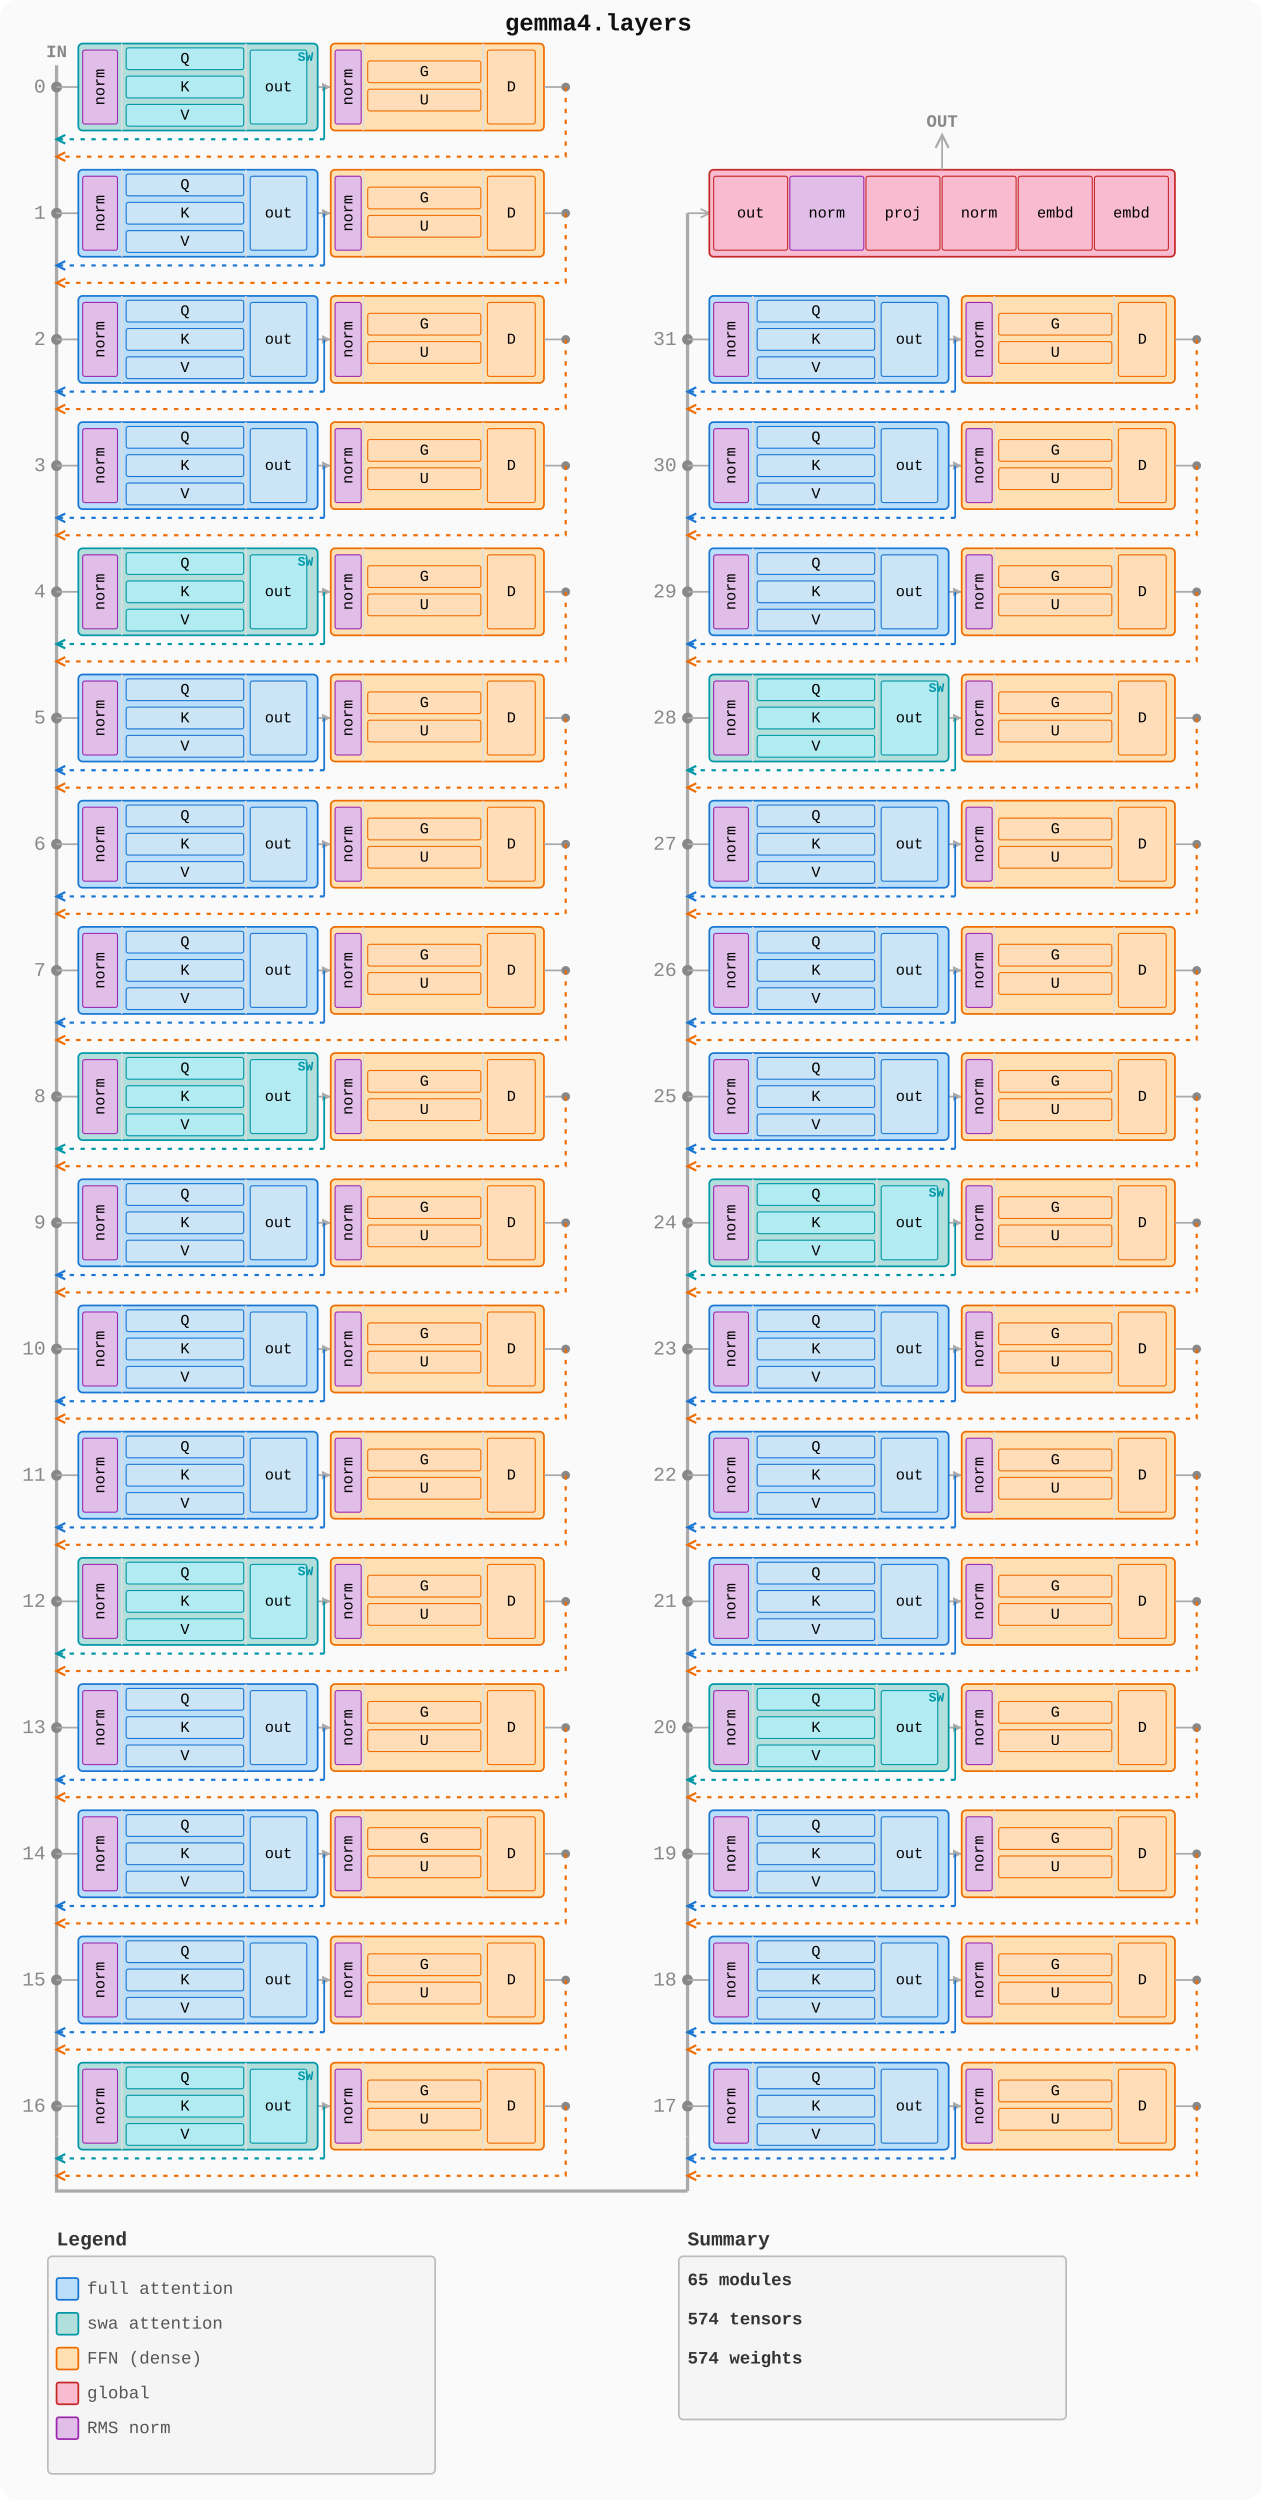
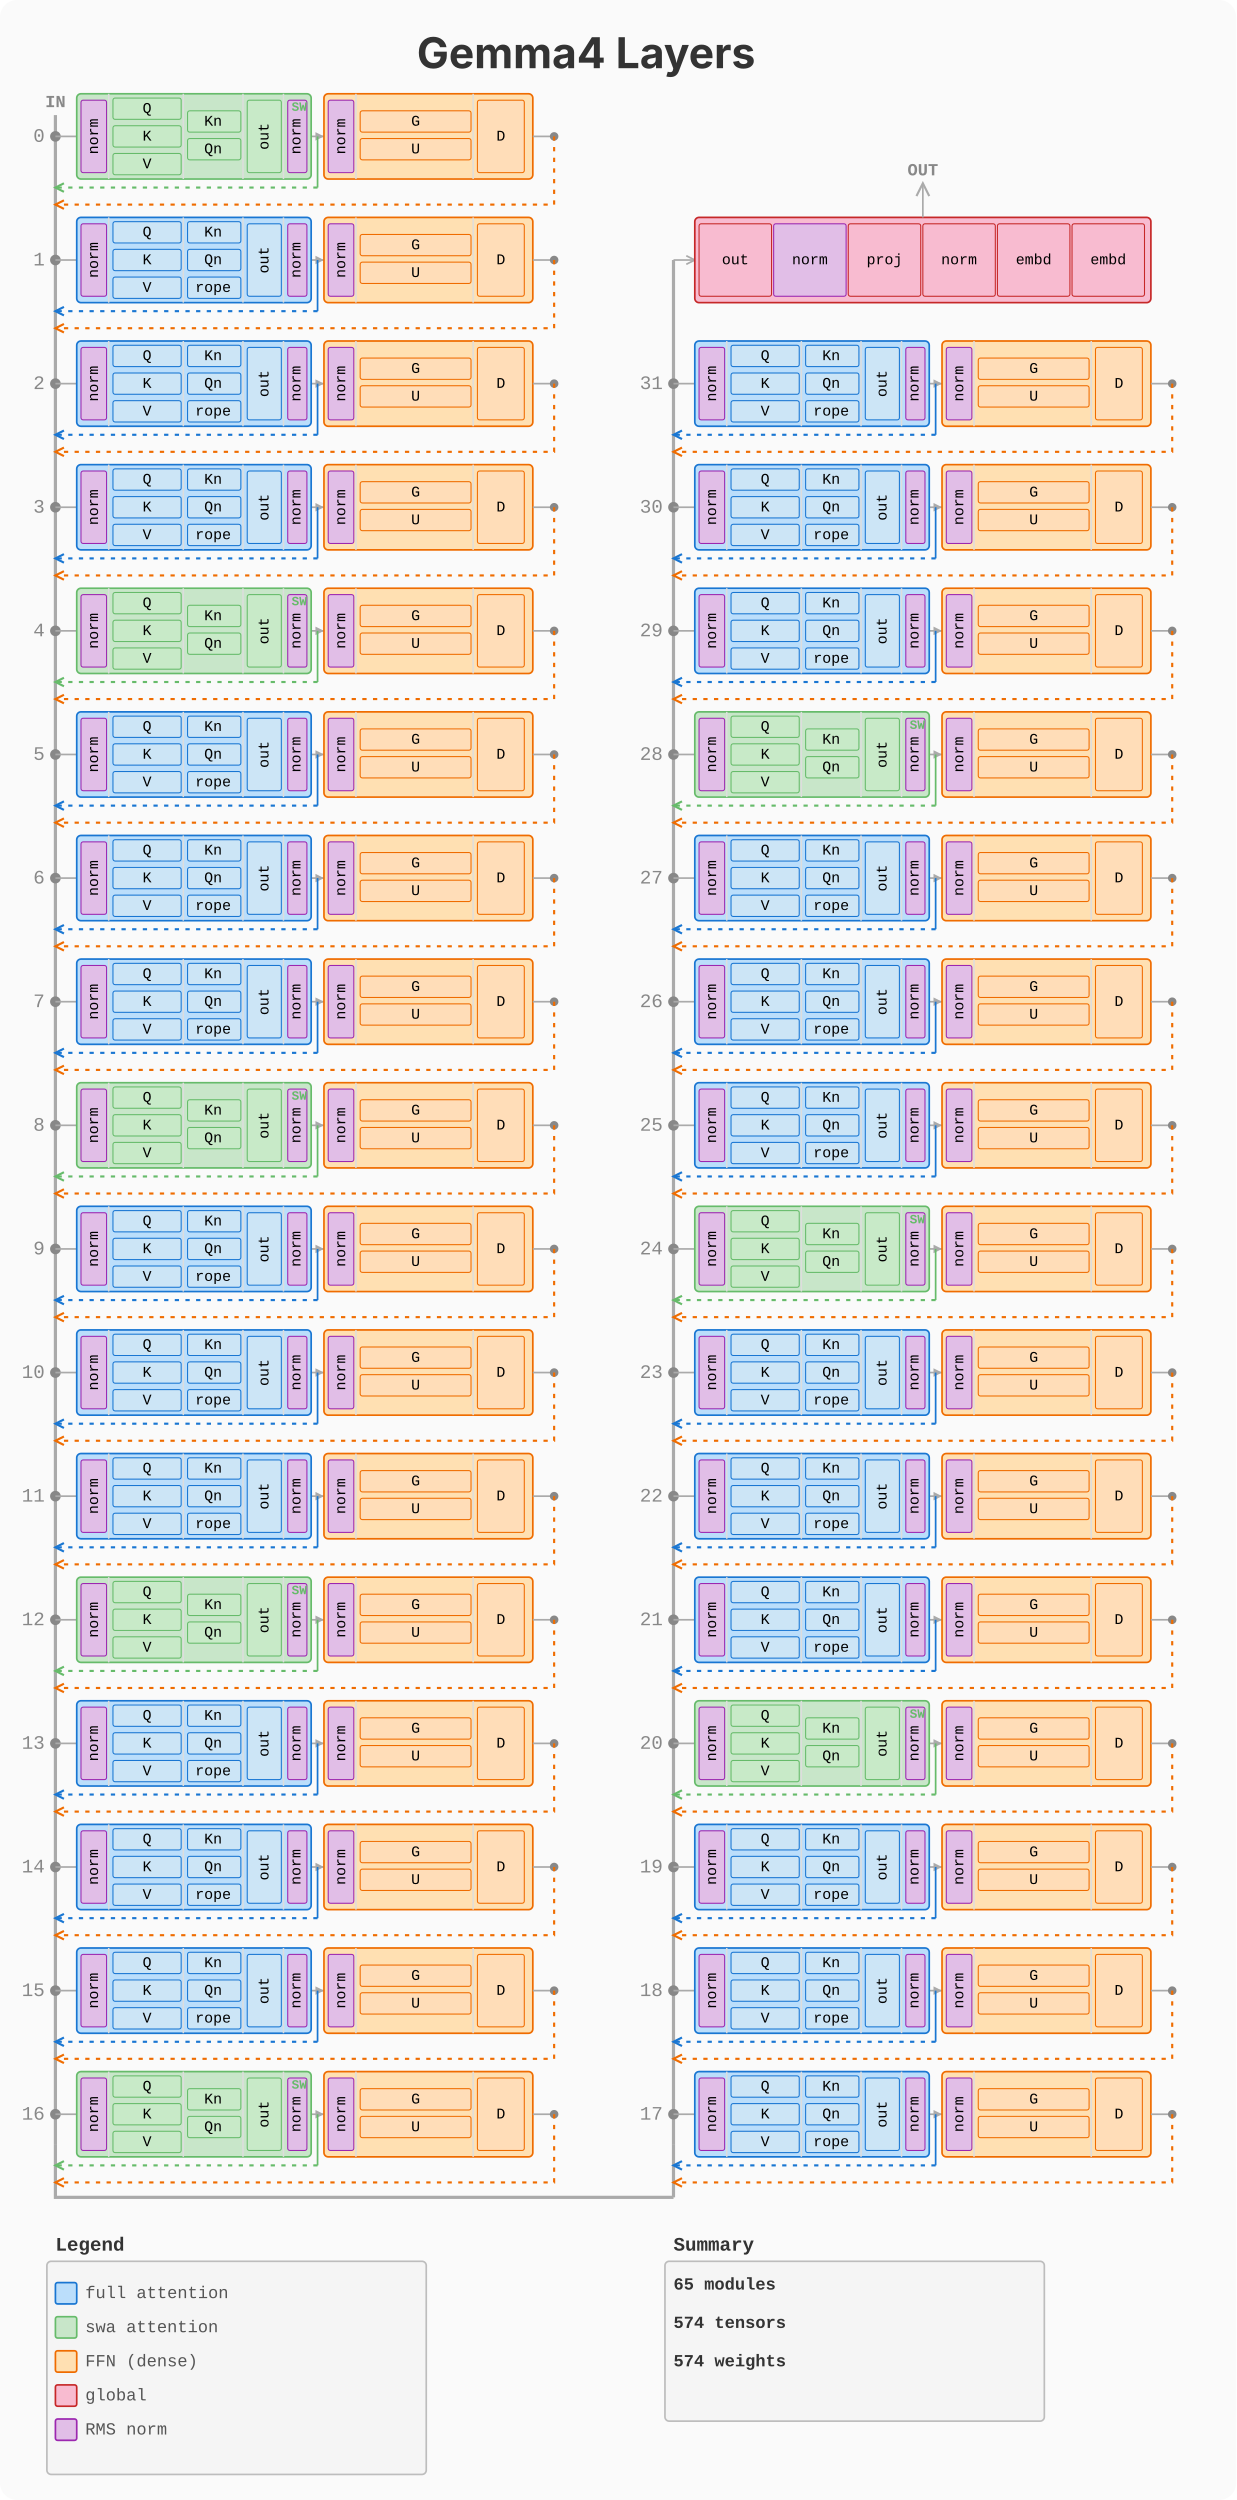
- <svg xmlns="http://www.w3.org/2000/svg" viewBox="0 0 580 1149">
+ <svg xmlns="http://www.w3.org/2000/svg" viewBox="0 0 580 1173">
  <style>
  text { font-family: 'Courier New', monospace; }
-   .title { font-size: 11px; font-weight: bold; fill: #111111; }
+   .title { font-size: 20px; font-weight: bold; fill: #333333; font-family: system-ui, -apple-system, sans-serif; }
  .hdr   { font-size: 9px; font-weight: bold; fill: #333333; text-anchor: middle; dominant-baseline: middle; }
  .lbl   { font-size: 9px; fill: #888888; text-anchor: end; dominant-baseline: middle; }
  .tlbl  { font-size: 7px; fill: #000000; text-anchor: middle; dominant-baseline: middle; }
  .io    { font-size: 8px; font-weight: bold; fill: #888888; text-anchor: middle; dominant-baseline: middle; }
  .gtxt  { font-size: 9px; text-anchor: middle; dominant-baseline: middle; }
  .ltxt  { font-size: 8px; fill: #555555; dominant-baseline: middle; }
  .shdr  { font-size: 8px; font-weight: bold; fill: #333333; dominant-baseline: middle; }
</style>
  <defs>
    <linearGradient id="zm_full_attention" x1="0" y1="0" x2="0" y2="1">
      <stop offset="0%%" stop-color="#e3f2fd" />
      <stop offset="100%%" stop-color="#bbdefb" />
    </linearGradient>
    <linearGradient id="zm_swa" x1="0" y1="0" x2="0" y2="1">
-       <stop offset="0%%" stop-color="#e0f7fa" />
-       <stop offset="100%%" stop-color="#b2dfdb" />
+       <stop offset="0%%" stop-color="#e8f5e9" />
+       <stop offset="100%%" stop-color="#c8e6c9" />
    </linearGradient>
    <linearGradient id="zm_recurrent" x1="0" y1="0" x2="0" y2="1">
      <stop offset="0%%" stop-color="#e8f5e9" />
      <stop offset="100%%" stop-color="#c8e6c9" />
    </linearGradient>
    <linearGradient id="zm_ffn" x1="0" y1="0" x2="0" y2="1">
      <stop offset="0%%" stop-color="#fff3e0" />
      <stop offset="100%%" stop-color="#ffe0b2" />
    </linearGradient>
    <linearGradient id="zm_global" x1="0" y1="0" x2="0" y2="1">
      <stop offset="0%%" stop-color="#fce4ec" />
      <stop offset="100%%" stop-color="#f8bbd0" />
    </linearGradient>
    <symbol id="blk-full_attention" overflow="visible">
      <rect x="0" y="0" width="110" height="40" fill="url(#zm_full_attention)" stroke="#1976D2" stroke-width="0.8" rx="2" />
-       <rect x="2" y="3" width="16" height="34" fill="#e1bee7" stroke="#9C27B0" stroke-width="0.5" rx="1" />
-       <text class="tlbl" x="10" y="20" transform="rotate(-90,10,20)">norm</text>
-       <line x1="20" y1="0" x2="20" y2="40" stroke="#DDDDDD" stroke-width="0.7" />
-       <rect x="22" y="2" width="54" height="10" fill="#cce5f6" stroke="#1976D2" stroke-width="0.5" rx="1" />
-       <text class="tlbl" x="49" y="7">Q</text>
-       <rect x="22" y="15" width="54" height="10" fill="#cce5f6" stroke="#1976D2" stroke-width="0.5" rx="1" />
-       <text class="tlbl" x="49" y="20">K</text>
-       <rect x="22" y="28" width="54" height="10" fill="#cce5f6" stroke="#1976D2" stroke-width="0.5" rx="1" />
-       <text class="tlbl" x="49" y="33">V</text>
-       <line x1="77" y1="0" x2="77" y2="40" stroke="#DDDDDD" stroke-width="0.7" />
-       <rect x="79" y="3" width="26" height="34" fill="#cce5f6" stroke="#1976D2" stroke-width="0.5" rx="1" />
-       <text class="tlbl" x="92" y="20">out</text>
+       <rect x="2" y="3" width="12" height="34" fill="#e1bee7" stroke="#9C27B0" stroke-width="0.5" rx="1" />
+       <text class="tlbl" x="8" y="20" transform="rotate(-90,8,20)">norm</text>
+       <line x1="15" y1="0" x2="15" y2="40" stroke="#DDDDDD" stroke-width="0.7" />
+       <rect x="17" y="2" width="32" height="10" fill="#cce5f6" stroke="#1976D2" stroke-width="0.5" rx="1" />
+       <text class="tlbl" x="33" y="7">Q</text>
+       <rect x="17" y="15" width="32" height="10" fill="#cce5f6" stroke="#1976D2" stroke-width="0.5" rx="1" />
+       <text class="tlbl" x="33" y="20">K</text>
+       <rect x="17" y="28" width="32" height="10" fill="#cce5f6" stroke="#1976D2" stroke-width="0.5" rx="1" />
+       <text class="tlbl" x="33" y="33">V</text>
+       <line x1="50" y1="0" x2="50" y2="40" stroke="#DDDDDD" stroke-width="0.7" />
+       <rect x="52" y="2" width="25" height="10" fill="#cce5f6" stroke="#1976D2" stroke-width="0.5" rx="1" />
+       <text class="tlbl" x="64" y="7">Kn</text>
+       <rect x="52" y="15" width="25" height="10" fill="#cce5f6" stroke="#1976D2" stroke-width="0.5" rx="1" />
+       <text class="tlbl" x="64" y="20">Qn</text>
+       <rect x="52" y="28" width="25" height="10" fill="#cce5f6" stroke="#1976D2" stroke-width="0.5" rx="1" />
+       <text class="tlbl" x="64" y="33">rope</text>
+       <line x1="78" y1="0" x2="78" y2="40" stroke="#DDDDDD" stroke-width="0.7" />
+       <rect x="80" y="3" width="16" height="34" fill="#cce5f6" stroke="#1976D2" stroke-width="0.5" rx="1" />
+       <text class="tlbl" x="88" y="20" transform="rotate(-90,88,20)">out</text>
+       <line x1="97" y1="0" x2="97" y2="40" stroke="#DDDDDD" stroke-width="0.7" />
+       <rect x="99" y="3" width="9" height="34" fill="#e1bee7" stroke="#9C27B0" stroke-width="0.5" rx="1" />
+       <text class="tlbl" x="103" y="20" transform="rotate(-90,103,20)">norm</text>
      <line x1="113" y1="20" x2="113" y2="44" stroke="#1976D2" stroke-width="0.8" />
      <path d="M 113,44 L -10,44" fill="none" stroke="#1976D2" stroke-width="1.0" stroke-dasharray="2,3" />
      <polyline points="-6,42 -10,44 -6,46" fill="none" stroke="#1976D2" stroke-width="1.0" />
    </symbol>
    <symbol id="blk-swa_attention" overflow="visible">
-       <rect x="0" y="0" width="110" height="40" fill="url(#zm_swa)" stroke="#0097A7" stroke-width="0.8" rx="2" />
-       <rect x="2" y="3" width="16" height="34" fill="#e1bee7" stroke="#9C27B0" stroke-width="0.5" rx="1" />
-       <text class="tlbl" x="10" y="20" transform="rotate(-90,10,20)">norm</text>
-       <line x1="20" y1="0" x2="20" y2="40" stroke="#DDDDDD" stroke-width="0.7" />
-       <rect x="22" y="2" width="54" height="10" fill="#b2ebf2" stroke="#0097A7" stroke-width="0.5" rx="1" />
-       <text class="tlbl" x="49" y="7">Q</text>
-       <rect x="22" y="15" width="54" height="10" fill="#b2ebf2" stroke="#0097A7" stroke-width="0.5" rx="1" />
-       <text class="tlbl" x="49" y="20">K</text>
-       <rect x="22" y="28" width="54" height="10" fill="#b2ebf2" stroke="#0097A7" stroke-width="0.5" rx="1" />
-       <text class="tlbl" x="49" y="33">V</text>
-       <line x1="77" y1="0" x2="77" y2="40" stroke="#DDDDDD" stroke-width="0.7" />
-       <rect x="79" y="3" width="26" height="34" fill="#b2ebf2" stroke="#0097A7" stroke-width="0.5" rx="1" />
-       <text class="tlbl" x="92" y="20">out</text>
-       <text x="108" y="8" font-size="6" font-weight="700" fill="#0097A7" text-anchor="end">SW</text>
-       <line x1="113" y1="20" x2="113" y2="44" stroke="#0097A7" stroke-width="0.8" />
-       <path d="M 113,44 L -10,44" fill="none" stroke="#0097A7" stroke-width="1.0" stroke-dasharray="2,3" />
-       <polyline points="-6,42 -10,44 -6,46" fill="none" stroke="#0097A7" stroke-width="1.0" />
+       <rect x="0" y="0" width="110" height="40" fill="url(#zm_swa)" stroke="#66BB6A" stroke-width="0.8" rx="2" />
+       <rect x="2" y="3" width="12" height="34" fill="#e1bee7" stroke="#9C27B0" stroke-width="0.5" rx="1" />
+       <text class="tlbl" x="8" y="20" transform="rotate(-90,8,20)">norm</text>
+       <line x1="15" y1="0" x2="15" y2="40" stroke="#DDDDDD" stroke-width="0.7" />
+       <rect x="17" y="2" width="32" height="10" fill="#c8eac8" stroke="#66BB6A" stroke-width="0.5" rx="1" />
+       <text class="tlbl" x="33" y="7">Q</text>
+       <rect x="17" y="15" width="32" height="10" fill="#c8eac8" stroke="#66BB6A" stroke-width="0.5" rx="1" />
+       <text class="tlbl" x="33" y="20">K</text>
+       <rect x="17" y="28" width="32" height="10" fill="#c8eac8" stroke="#66BB6A" stroke-width="0.5" rx="1" />
+       <text class="tlbl" x="33" y="33">V</text>
+       <line x1="50" y1="0" x2="50" y2="40" stroke="#DDDDDD" stroke-width="0.7" />
+       <rect x="52" y="8" width="25" height="10" fill="#c8eac8" stroke="#66BB6A" stroke-width="0.5" rx="1" />
+       <text class="tlbl" x="64" y="13">Kn</text>
+       <rect x="52" y="21" width="25" height="10" fill="#c8eac8" stroke="#66BB6A" stroke-width="0.5" rx="1" />
+       <text class="tlbl" x="64" y="26">Qn</text>
+       <line x1="78" y1="0" x2="78" y2="40" stroke="#DDDDDD" stroke-width="0.7" />
+       <rect x="80" y="3" width="16" height="34" fill="#c8eac8" stroke="#66BB6A" stroke-width="0.5" rx="1" />
+       <text class="tlbl" x="88" y="20" transform="rotate(-90,88,20)">out</text>
+       <line x1="97" y1="0" x2="97" y2="40" stroke="#DDDDDD" stroke-width="0.7" />
+       <rect x="99" y="3" width="9" height="34" fill="#e1bee7" stroke="#9C27B0" stroke-width="0.5" rx="1" />
+       <text class="tlbl" x="103" y="20" transform="rotate(-90,103,20)">norm</text>
+       <text x="108" y="8" font-size="6" font-weight="700" fill="#66BB6A" text-anchor="end">SW</text>
+       <line x1="113" y1="20" x2="113" y2="44" stroke="#66BB6A" stroke-width="0.8" />
+       <path d="M 113,44 L -10,44" fill="none" stroke="#66BB6A" stroke-width="1.0" stroke-dasharray="2,3" />
+       <polyline points="-6,42 -10,44 -6,46" fill="none" stroke="#66BB6A" stroke-width="1.0" />
    </symbol>
    <symbol id="ffn-dense" overflow="visible">
      <rect x="0" y="0" width="98" height="40" fill="url(#zm_ffn)" stroke="#EF6C00" stroke-width="0.8" rx="2" />
      <rect x="2" y="3" width="12" height="34" fill="#e1bee7" stroke="#9C27B0" stroke-width="0.5" rx="1" />
      <text class="tlbl" x="8" y="20" transform="rotate(-90,8,20)">norm</text>
      <line x1="15" y1="0" x2="15" y2="40" stroke="#DDDDDD" stroke-width="0.7" />
      <rect x="17" y="8" width="52" height="10" fill="#ffddb8" stroke="#EF6C00" stroke-width="0.5" rx="1" />
      <text class="tlbl" x="43" y="13">G</text>
      <rect x="17" y="21" width="52" height="10" fill="#ffddb8" stroke="#EF6C00" stroke-width="0.5" rx="1" />
      <text class="tlbl" x="43" y="26">U</text>
      <rect x="72" y="3" width="22" height="34" fill="#ffddb8" stroke="#EF6C00" stroke-width="0.5" rx="1" />
      <text class="tlbl" x="83" y="20">D</text>
      <line x1="70" y1="0" x2="70" y2="40" stroke="#DDDDDD" stroke-width="0.7" />
      <line x1="98" y1="20" x2="108" y2="20" stroke="#AAAAAA" stroke-width="0.8" />
      <circle cx="108" cy="20" r="2" fill="#888888" />
      <path d="M 108,20 L 108,52 L -126,52" fill="none" stroke="#EF6C00" stroke-width="1.0" stroke-dasharray="2,3" />
      <polyline points="-122,50 -126,52 -122,54" fill="none" stroke="#EF6C00" stroke-width="1.0" />
    </symbol>
    <symbol id="row-chrome" overflow="visible">
      <circle cx="26" cy="0" r="2.5" fill="#888888" />
      <line x1="26" y1="0" x2="36" y2="0" stroke="#AAAAAA" stroke-width="0.8" />
      <line x1="146" y1="0" x2="152" y2="0" stroke="#AAAAAA" stroke-width="0.8" />
      <polygon points="148,-2 152,0 148,2" fill="#AAAAAA" />
    </symbol>
    <symbol id="global-row" overflow="visible">
      <line x1="26" y1="0" x2="36" y2="0" stroke="#AAAAAA" stroke-width="0.8" />
      <polyline points="32,-2 36,0 32,2" fill="none" stroke="#AAAAAA" stroke-width="0.8" />
      <rect x="36" y="-20" width="214" height="40" fill="url(#zm_global)" stroke="#C62828" stroke-width="0.8" rx="2" />
      <rect x="38" y="-17" width="34" height="34" fill="#f8bbd0" stroke="#C62828" stroke-width="0.5" rx="1" />
      <text class="tlbl" x="55" y="0">out</text>
      <rect x="73" y="-17" width="34" height="34" fill="#e1bee7" stroke="#9C27B0" stroke-width="0.5" rx="1" />
      <text class="tlbl" x="90" y="0">norm</text>
      <rect x="108" y="-17" width="34" height="34" fill="#f8bbd0" stroke="#C62828" stroke-width="0.5" rx="1" />
      <text class="tlbl" x="125" y="0">proj</text>
      <rect x="143" y="-17" width="34" height="34" fill="#f8bbd0" stroke="#C62828" stroke-width="0.5" rx="1" />
      <text class="tlbl" x="160" y="0">norm</text>
      <rect x="178" y="-17" width="34" height="34" fill="#f8bbd0" stroke="#C62828" stroke-width="0.5" rx="1" />
      <text class="tlbl" x="195" y="0">embd</text>
      <rect x="213" y="-17" width="34" height="34" fill="#f8bbd0" stroke="#C62828" stroke-width="0.5" rx="1" />
      <text class="tlbl" x="230" y="0">embd</text>
      <line x1="143" y1="-20" x2="143" y2="-36" stroke="#AAAAAA" stroke-width="0.8" />
      <polyline points="140,-30 143,-36 146,-30" fill="none" stroke="#AAAAAA" stroke-width="1" />
      <text class="io" x="143" y="-42">OUT</text>
    </symbol>
    <symbol id="legend" overflow="visible">
      <text style="font-size:9px;font-weight:bold;fill:#333333;font-family:'Courier New',monospace" x="4" y="-5">Legend</text>
      <rect width="178" height="100" fill="#f5f5f5" stroke="#bdbdbd" stroke-width="0.8" rx="2" />
      <rect x="4" y="10" width="10" height="10" fill="url(#zm_full_attention)" stroke="#1976D2" stroke-width="0.8" rx="1" />
      <text class="ltxt" x="18" y="15">full attention</text>
-       <rect x="4" y="26" width="10" height="10" fill="url(#zm_swa)" stroke="#0097A7" stroke-width="0.8" rx="1" />
+       <rect x="4" y="26" width="10" height="10" fill="url(#zm_swa)" stroke="#66BB6A" stroke-width="0.8" rx="1" />
      <text class="ltxt" x="18" y="31">swa attention</text>
      <rect x="4" y="42" width="10" height="10" fill="url(#zm_ffn)" stroke="#EF6C00" stroke-width="0.8" rx="1" />
      <text class="ltxt" x="18" y="47">FFN (dense)</text>
      <rect x="4" y="58" width="10" height="10" fill="url(#zm_global)" stroke="#C62828" stroke-width="0.8" rx="1" />
      <text class="ltxt" x="18" y="63">global</text>
      <rect x="4" y="74" width="10" height="10" fill="#e1bee7" stroke="#9C27B0" stroke-width="0.8" rx="1" />
      <text class="ltxt" x="18" y="79">RMS norm</text>
    </symbol>
    <symbol id="summary" overflow="visible">
      <text style="font-size:9px;font-weight:bold;fill:#333333;font-family:'Courier New',monospace" x="4" y="-5">Summary</text>
      <rect width="178" height="75" fill="#f5f5f5" stroke="#bdbdbd" stroke-width="0.8" rx="2" />
      <text class="shdr" x="4" y="11">65 modules</text>
      <text class="shdr" x="4" y="29">574 tensors</text>
      <text class="shdr" x="4" y="47">574 weights</text>
    </symbol>
  </defs>
-   <rect width="580" height="1149" fill="#fafafa" rx="8" />
-   <text class="title" x="275" y="14" text-anchor="middle">gemma4.layers</text>
-   <line x1="26" y1="30" x2="26" y2="982" stroke="#AAAAAA" stroke-width="1.5" />
-   <text class="io" x="26" y="24">IN</text>
-   <path d="M 26,982 L 26,1007 L 316,1007" fill="none" stroke="#AAAAAA" stroke-width="1.5" />
-   <line x1="316" y1="1007" x2="316" y2="982" stroke="#AAAAAA" stroke-width="1.5" />
-   <line x1="316" y1="982" x2="316" y2="98" stroke="#AAAAAA" stroke-width="1.5" />
-   <use href="#row-chrome" transform="translate(0,40)" />
-   <text class="lbl" x="21" y="40">0</text>
-   <use href="#blk-swa_attention" transform="translate(36,20)" />
-   <use href="#ffn-dense" transform="translate(152,20)" />
-   <use href="#row-chrome" transform="translate(0,98)" />
-   <text class="lbl" x="21" y="98">1</text>
-   <use href="#blk-full_attention" transform="translate(36,78)" />
-   <use href="#ffn-dense" transform="translate(152,78)" />
-   <use href="#row-chrome" transform="translate(0,156)" />
-   <text class="lbl" x="21" y="156">2</text>
-   <use href="#blk-full_attention" transform="translate(36,136)" />
-   <use href="#ffn-dense" transform="translate(152,136)" />
-   <use href="#row-chrome" transform="translate(0,214)" />
-   <text class="lbl" x="21" y="214">3</text>
-   <use href="#blk-full_attention" transform="translate(36,194)" />
-   <use href="#ffn-dense" transform="translate(152,194)" />
-   <use href="#row-chrome" transform="translate(0,272)" />
-   <text class="lbl" x="21" y="272">4</text>
-   <use href="#blk-swa_attention" transform="translate(36,252)" />
-   <use href="#ffn-dense" transform="translate(152,252)" />
-   <use href="#row-chrome" transform="translate(0,330)" />
-   <text class="lbl" x="21" y="330">5</text>
-   <use href="#blk-full_attention" transform="translate(36,310)" />
-   <use href="#ffn-dense" transform="translate(152,310)" />
-   <use href="#row-chrome" transform="translate(0,388)" />
-   <text class="lbl" x="21" y="388">6</text>
-   <use href="#blk-full_attention" transform="translate(36,368)" />
-   <use href="#ffn-dense" transform="translate(152,368)" />
-   <use href="#row-chrome" transform="translate(0,446)" />
-   <text class="lbl" x="21" y="446">7</text>
-   <use href="#blk-full_attention" transform="translate(36,426)" />
-   <use href="#ffn-dense" transform="translate(152,426)" />
-   <use href="#row-chrome" transform="translate(0,504)" />
-   <text class="lbl" x="21" y="504">8</text>
-   <use href="#blk-swa_attention" transform="translate(36,484)" />
-   <use href="#ffn-dense" transform="translate(152,484)" />
-   <use href="#row-chrome" transform="translate(0,562)" />
-   <text class="lbl" x="21" y="562">9</text>
-   <use href="#blk-full_attention" transform="translate(36,542)" />
-   <use href="#ffn-dense" transform="translate(152,542)" />
-   <use href="#row-chrome" transform="translate(0,620)" />
-   <text class="lbl" x="21" y="620">10</text>
-   <use href="#blk-full_attention" transform="translate(36,600)" />
-   <use href="#ffn-dense" transform="translate(152,600)" />
-   <use href="#row-chrome" transform="translate(0,678)" />
-   <text class="lbl" x="21" y="678">11</text>
-   <use href="#blk-full_attention" transform="translate(36,658)" />
-   <use href="#ffn-dense" transform="translate(152,658)" />
-   <use href="#row-chrome" transform="translate(0,736)" />
-   <text class="lbl" x="21" y="736">12</text>
-   <use href="#blk-swa_attention" transform="translate(36,716)" />
-   <use href="#ffn-dense" transform="translate(152,716)" />
-   <use href="#row-chrome" transform="translate(0,794)" />
-   <text class="lbl" x="21" y="794">13</text>
-   <use href="#blk-full_attention" transform="translate(36,774)" />
-   <use href="#ffn-dense" transform="translate(152,774)" />
-   <use href="#row-chrome" transform="translate(0,852)" />
-   <text class="lbl" x="21" y="852">14</text>
-   <use href="#blk-full_attention" transform="translate(36,832)" />
-   <use href="#ffn-dense" transform="translate(152,832)" />
-   <use href="#row-chrome" transform="translate(0,910)" />
-   <text class="lbl" x="21" y="910">15</text>
-   <use href="#blk-full_attention" transform="translate(36,890)" />
-   <use href="#ffn-dense" transform="translate(152,890)" />
-   <use href="#row-chrome" transform="translate(0,968)" />
-   <text class="lbl" x="21" y="968">16</text>
-   <use href="#blk-swa_attention" transform="translate(36,948)" />
-   <use href="#ffn-dense" transform="translate(152,948)" />
-   <use href="#row-chrome" transform="translate(290,968)" />
-   <text class="lbl" x="311" y="968">17</text>
-   <use href="#blk-full_attention" transform="translate(326,948)" />
-   <use href="#ffn-dense" transform="translate(442,948)" />
-   <use href="#row-chrome" transform="translate(290,910)" />
-   <text class="lbl" x="311" y="910">18</text>
-   <use href="#blk-full_attention" transform="translate(326,890)" />
-   <use href="#ffn-dense" transform="translate(442,890)" />
-   <use href="#row-chrome" transform="translate(290,852)" />
-   <text class="lbl" x="311" y="852">19</text>
-   <use href="#blk-full_attention" transform="translate(326,832)" />
-   <use href="#ffn-dense" transform="translate(442,832)" />
-   <use href="#row-chrome" transform="translate(290,794)" />
-   <text class="lbl" x="311" y="794">20</text>
-   <use href="#blk-swa_attention" transform="translate(326,774)" />
-   <use href="#ffn-dense" transform="translate(442,774)" />
-   <use href="#row-chrome" transform="translate(290,736)" />
-   <text class="lbl" x="311" y="736">21</text>
-   <use href="#blk-full_attention" transform="translate(326,716)" />
-   <use href="#ffn-dense" transform="translate(442,716)" />
-   <use href="#row-chrome" transform="translate(290,678)" />
-   <text class="lbl" x="311" y="678">22</text>
-   <use href="#blk-full_attention" transform="translate(326,658)" />
-   <use href="#ffn-dense" transform="translate(442,658)" />
-   <use href="#row-chrome" transform="translate(290,620)" />
-   <text class="lbl" x="311" y="620">23</text>
-   <use href="#blk-full_attention" transform="translate(326,600)" />
-   <use href="#ffn-dense" transform="translate(442,600)" />
-   <use href="#row-chrome" transform="translate(290,562)" />
-   <text class="lbl" x="311" y="562">24</text>
-   <use href="#blk-swa_attention" transform="translate(326,542)" />
-   <use href="#ffn-dense" transform="translate(442,542)" />
-   <use href="#row-chrome" transform="translate(290,504)" />
-   <text class="lbl" x="311" y="504">25</text>
-   <use href="#blk-full_attention" transform="translate(326,484)" />
-   <use href="#ffn-dense" transform="translate(442,484)" />
-   <use href="#row-chrome" transform="translate(290,446)" />
-   <text class="lbl" x="311" y="446">26</text>
-   <use href="#blk-full_attention" transform="translate(326,426)" />
-   <use href="#ffn-dense" transform="translate(442,426)" />
-   <use href="#row-chrome" transform="translate(290,388)" />
-   <text class="lbl" x="311" y="388">27</text>
-   <use href="#blk-full_attention" transform="translate(326,368)" />
-   <use href="#ffn-dense" transform="translate(442,368)" />
-   <use href="#row-chrome" transform="translate(290,330)" />
-   <text class="lbl" x="311" y="330">28</text>
-   <use href="#blk-swa_attention" transform="translate(326,310)" />
-   <use href="#ffn-dense" transform="translate(442,310)" />
-   <use href="#row-chrome" transform="translate(290,272)" />
-   <text class="lbl" x="311" y="272">29</text>
-   <use href="#blk-full_attention" transform="translate(326,252)" />
-   <use href="#ffn-dense" transform="translate(442,252)" />
-   <use href="#row-chrome" transform="translate(290,214)" />
-   <text class="lbl" x="311" y="214">30</text>
-   <use href="#blk-full_attention" transform="translate(326,194)" />
-   <use href="#ffn-dense" transform="translate(442,194)" />
-   <use href="#row-chrome" transform="translate(290,156)" />
-   <text class="lbl" x="311" y="156">31</text>
-   <use href="#blk-full_attention" transform="translate(326,136)" />
-   <use href="#ffn-dense" transform="translate(442,136)" />
-   <use href="#global-row" transform="translate(290,98)" />
-   <use href="#legend" transform="translate(22,1037)" />
-   <use href="#summary" transform="translate(312,1037)" />
+   <rect width="580" height="1173" fill="#fafafa" rx="8" />
+   <text class="title" x="275" y="32" text-anchor="middle">Gemma4 Layers</text>
+   <line x1="26" y1="54" x2="26" y2="1006" stroke="#AAAAAA" stroke-width="1.5" />
+   <text class="io" x="26" y="48">IN</text>
+   <path d="M 26,1006 L 26,1031 L 316,1031" fill="none" stroke="#AAAAAA" stroke-width="1.5" />
+   <line x1="316" y1="1031" x2="316" y2="1006" stroke="#AAAAAA" stroke-width="1.5" />
+   <line x1="316" y1="1006" x2="316" y2="122" stroke="#AAAAAA" stroke-width="1.5" />
+   <use href="#row-chrome" transform="translate(0,64)" />
+   <text class="lbl" x="21" y="64">0</text>
+   <use href="#blk-swa_attention" transform="translate(36,44)" />
+   <use href="#ffn-dense" transform="translate(152,44)" />
+   <use href="#row-chrome" transform="translate(0,122)" />
+   <text class="lbl" x="21" y="122">1</text>
+   <use href="#blk-full_attention" transform="translate(36,102)" />
+   <use href="#ffn-dense" transform="translate(152,102)" />
+   <use href="#row-chrome" transform="translate(0,180)" />
+   <text class="lbl" x="21" y="180">2</text>
+   <use href="#blk-full_attention" transform="translate(36,160)" />
+   <use href="#ffn-dense" transform="translate(152,160)" />
+   <use href="#row-chrome" transform="translate(0,238)" />
+   <text class="lbl" x="21" y="238">3</text>
+   <use href="#blk-full_attention" transform="translate(36,218)" />
+   <use href="#ffn-dense" transform="translate(152,218)" />
+   <use href="#row-chrome" transform="translate(0,296)" />
+   <text class="lbl" x="21" y="296">4</text>
+   <use href="#blk-swa_attention" transform="translate(36,276)" />
+   <use href="#ffn-dense" transform="translate(152,276)" />
+   <use href="#row-chrome" transform="translate(0,354)" />
+   <text class="lbl" x="21" y="354">5</text>
+   <use href="#blk-full_attention" transform="translate(36,334)" />
+   <use href="#ffn-dense" transform="translate(152,334)" />
+   <use href="#row-chrome" transform="translate(0,412)" />
+   <text class="lbl" x="21" y="412">6</text>
+   <use href="#blk-full_attention" transform="translate(36,392)" />
+   <use href="#ffn-dense" transform="translate(152,392)" />
+   <use href="#row-chrome" transform="translate(0,470)" />
+   <text class="lbl" x="21" y="470">7</text>
+   <use href="#blk-full_attention" transform="translate(36,450)" />
+   <use href="#ffn-dense" transform="translate(152,450)" />
+   <use href="#row-chrome" transform="translate(0,528)" />
+   <text class="lbl" x="21" y="528">8</text>
+   <use href="#blk-swa_attention" transform="translate(36,508)" />
+   <use href="#ffn-dense" transform="translate(152,508)" />
+   <use href="#row-chrome" transform="translate(0,586)" />
+   <text class="lbl" x="21" y="586">9</text>
+   <use href="#blk-full_attention" transform="translate(36,566)" />
+   <use href="#ffn-dense" transform="translate(152,566)" />
+   <use href="#row-chrome" transform="translate(0,644)" />
+   <text class="lbl" x="21" y="644">10</text>
+   <use href="#blk-full_attention" transform="translate(36,624)" />
+   <use href="#ffn-dense" transform="translate(152,624)" />
+   <use href="#row-chrome" transform="translate(0,702)" />
+   <text class="lbl" x="21" y="702">11</text>
+   <use href="#blk-full_attention" transform="translate(36,682)" />
+   <use href="#ffn-dense" transform="translate(152,682)" />
+   <use href="#row-chrome" transform="translate(0,760)" />
+   <text class="lbl" x="21" y="760">12</text>
+   <use href="#blk-swa_attention" transform="translate(36,740)" />
+   <use href="#ffn-dense" transform="translate(152,740)" />
+   <use href="#row-chrome" transform="translate(0,818)" />
+   <text class="lbl" x="21" y="818">13</text>
+   <use href="#blk-full_attention" transform="translate(36,798)" />
+   <use href="#ffn-dense" transform="translate(152,798)" />
+   <use href="#row-chrome" transform="translate(0,876)" />
+   <text class="lbl" x="21" y="876">14</text>
+   <use href="#blk-full_attention" transform="translate(36,856)" />
+   <use href="#ffn-dense" transform="translate(152,856)" />
+   <use href="#row-chrome" transform="translate(0,934)" />
+   <text class="lbl" x="21" y="934">15</text>
+   <use href="#blk-full_attention" transform="translate(36,914)" />
+   <use href="#ffn-dense" transform="translate(152,914)" />
+   <use href="#row-chrome" transform="translate(0,992)" />
+   <text class="lbl" x="21" y="992">16</text>
+   <use href="#blk-swa_attention" transform="translate(36,972)" />
+   <use href="#ffn-dense" transform="translate(152,972)" />
+   <use href="#row-chrome" transform="translate(290,992)" />
+   <text class="lbl" x="311" y="992">17</text>
+   <use href="#blk-full_attention" transform="translate(326,972)" />
+   <use href="#ffn-dense" transform="translate(442,972)" />
+   <use href="#row-chrome" transform="translate(290,934)" />
+   <text class="lbl" x="311" y="934">18</text>
+   <use href="#blk-full_attention" transform="translate(326,914)" />
+   <use href="#ffn-dense" transform="translate(442,914)" />
+   <use href="#row-chrome" transform="translate(290,876)" />
+   <text class="lbl" x="311" y="876">19</text>
+   <use href="#blk-full_attention" transform="translate(326,856)" />
+   <use href="#ffn-dense" transform="translate(442,856)" />
+   <use href="#row-chrome" transform="translate(290,818)" />
+   <text class="lbl" x="311" y="818">20</text>
+   <use href="#blk-swa_attention" transform="translate(326,798)" />
+   <use href="#ffn-dense" transform="translate(442,798)" />
+   <use href="#row-chrome" transform="translate(290,760)" />
+   <text class="lbl" x="311" y="760">21</text>
+   <use href="#blk-full_attention" transform="translate(326,740)" />
+   <use href="#ffn-dense" transform="translate(442,740)" />
+   <use href="#row-chrome" transform="translate(290,702)" />
+   <text class="lbl" x="311" y="702">22</text>
+   <use href="#blk-full_attention" transform="translate(326,682)" />
+   <use href="#ffn-dense" transform="translate(442,682)" />
+   <use href="#row-chrome" transform="translate(290,644)" />
+   <text class="lbl" x="311" y="644">23</text>
+   <use href="#blk-full_attention" transform="translate(326,624)" />
+   <use href="#ffn-dense" transform="translate(442,624)" />
+   <use href="#row-chrome" transform="translate(290,586)" />
+   <text class="lbl" x="311" y="586">24</text>
+   <use href="#blk-swa_attention" transform="translate(326,566)" />
+   <use href="#ffn-dense" transform="translate(442,566)" />
+   <use href="#row-chrome" transform="translate(290,528)" />
+   <text class="lbl" x="311" y="528">25</text>
+   <use href="#blk-full_attention" transform="translate(326,508)" />
+   <use href="#ffn-dense" transform="translate(442,508)" />
+   <use href="#row-chrome" transform="translate(290,470)" />
+   <text class="lbl" x="311" y="470">26</text>
+   <use href="#blk-full_attention" transform="translate(326,450)" />
+   <use href="#ffn-dense" transform="translate(442,450)" />
+   <use href="#row-chrome" transform="translate(290,412)" />
+   <text class="lbl" x="311" y="412">27</text>
+   <use href="#blk-full_attention" transform="translate(326,392)" />
+   <use href="#ffn-dense" transform="translate(442,392)" />
+   <use href="#row-chrome" transform="translate(290,354)" />
+   <text class="lbl" x="311" y="354">28</text>
+   <use href="#blk-swa_attention" transform="translate(326,334)" />
+   <use href="#ffn-dense" transform="translate(442,334)" />
+   <use href="#row-chrome" transform="translate(290,296)" />
+   <text class="lbl" x="311" y="296">29</text>
+   <use href="#blk-full_attention" transform="translate(326,276)" />
+   <use href="#ffn-dense" transform="translate(442,276)" />
+   <use href="#row-chrome" transform="translate(290,238)" />
+   <text class="lbl" x="311" y="238">30</text>
+   <use href="#blk-full_attention" transform="translate(326,218)" />
+   <use href="#ffn-dense" transform="translate(442,218)" />
+   <use href="#row-chrome" transform="translate(290,180)" />
+   <text class="lbl" x="311" y="180">31</text>
+   <use href="#blk-full_attention" transform="translate(326,160)" />
+   <use href="#ffn-dense" transform="translate(442,160)" />
+   <use href="#global-row" transform="translate(290,122)" />
+   <use href="#legend" transform="translate(22,1061)" />
+   <use href="#summary" transform="translate(312,1061)" />
</svg>
